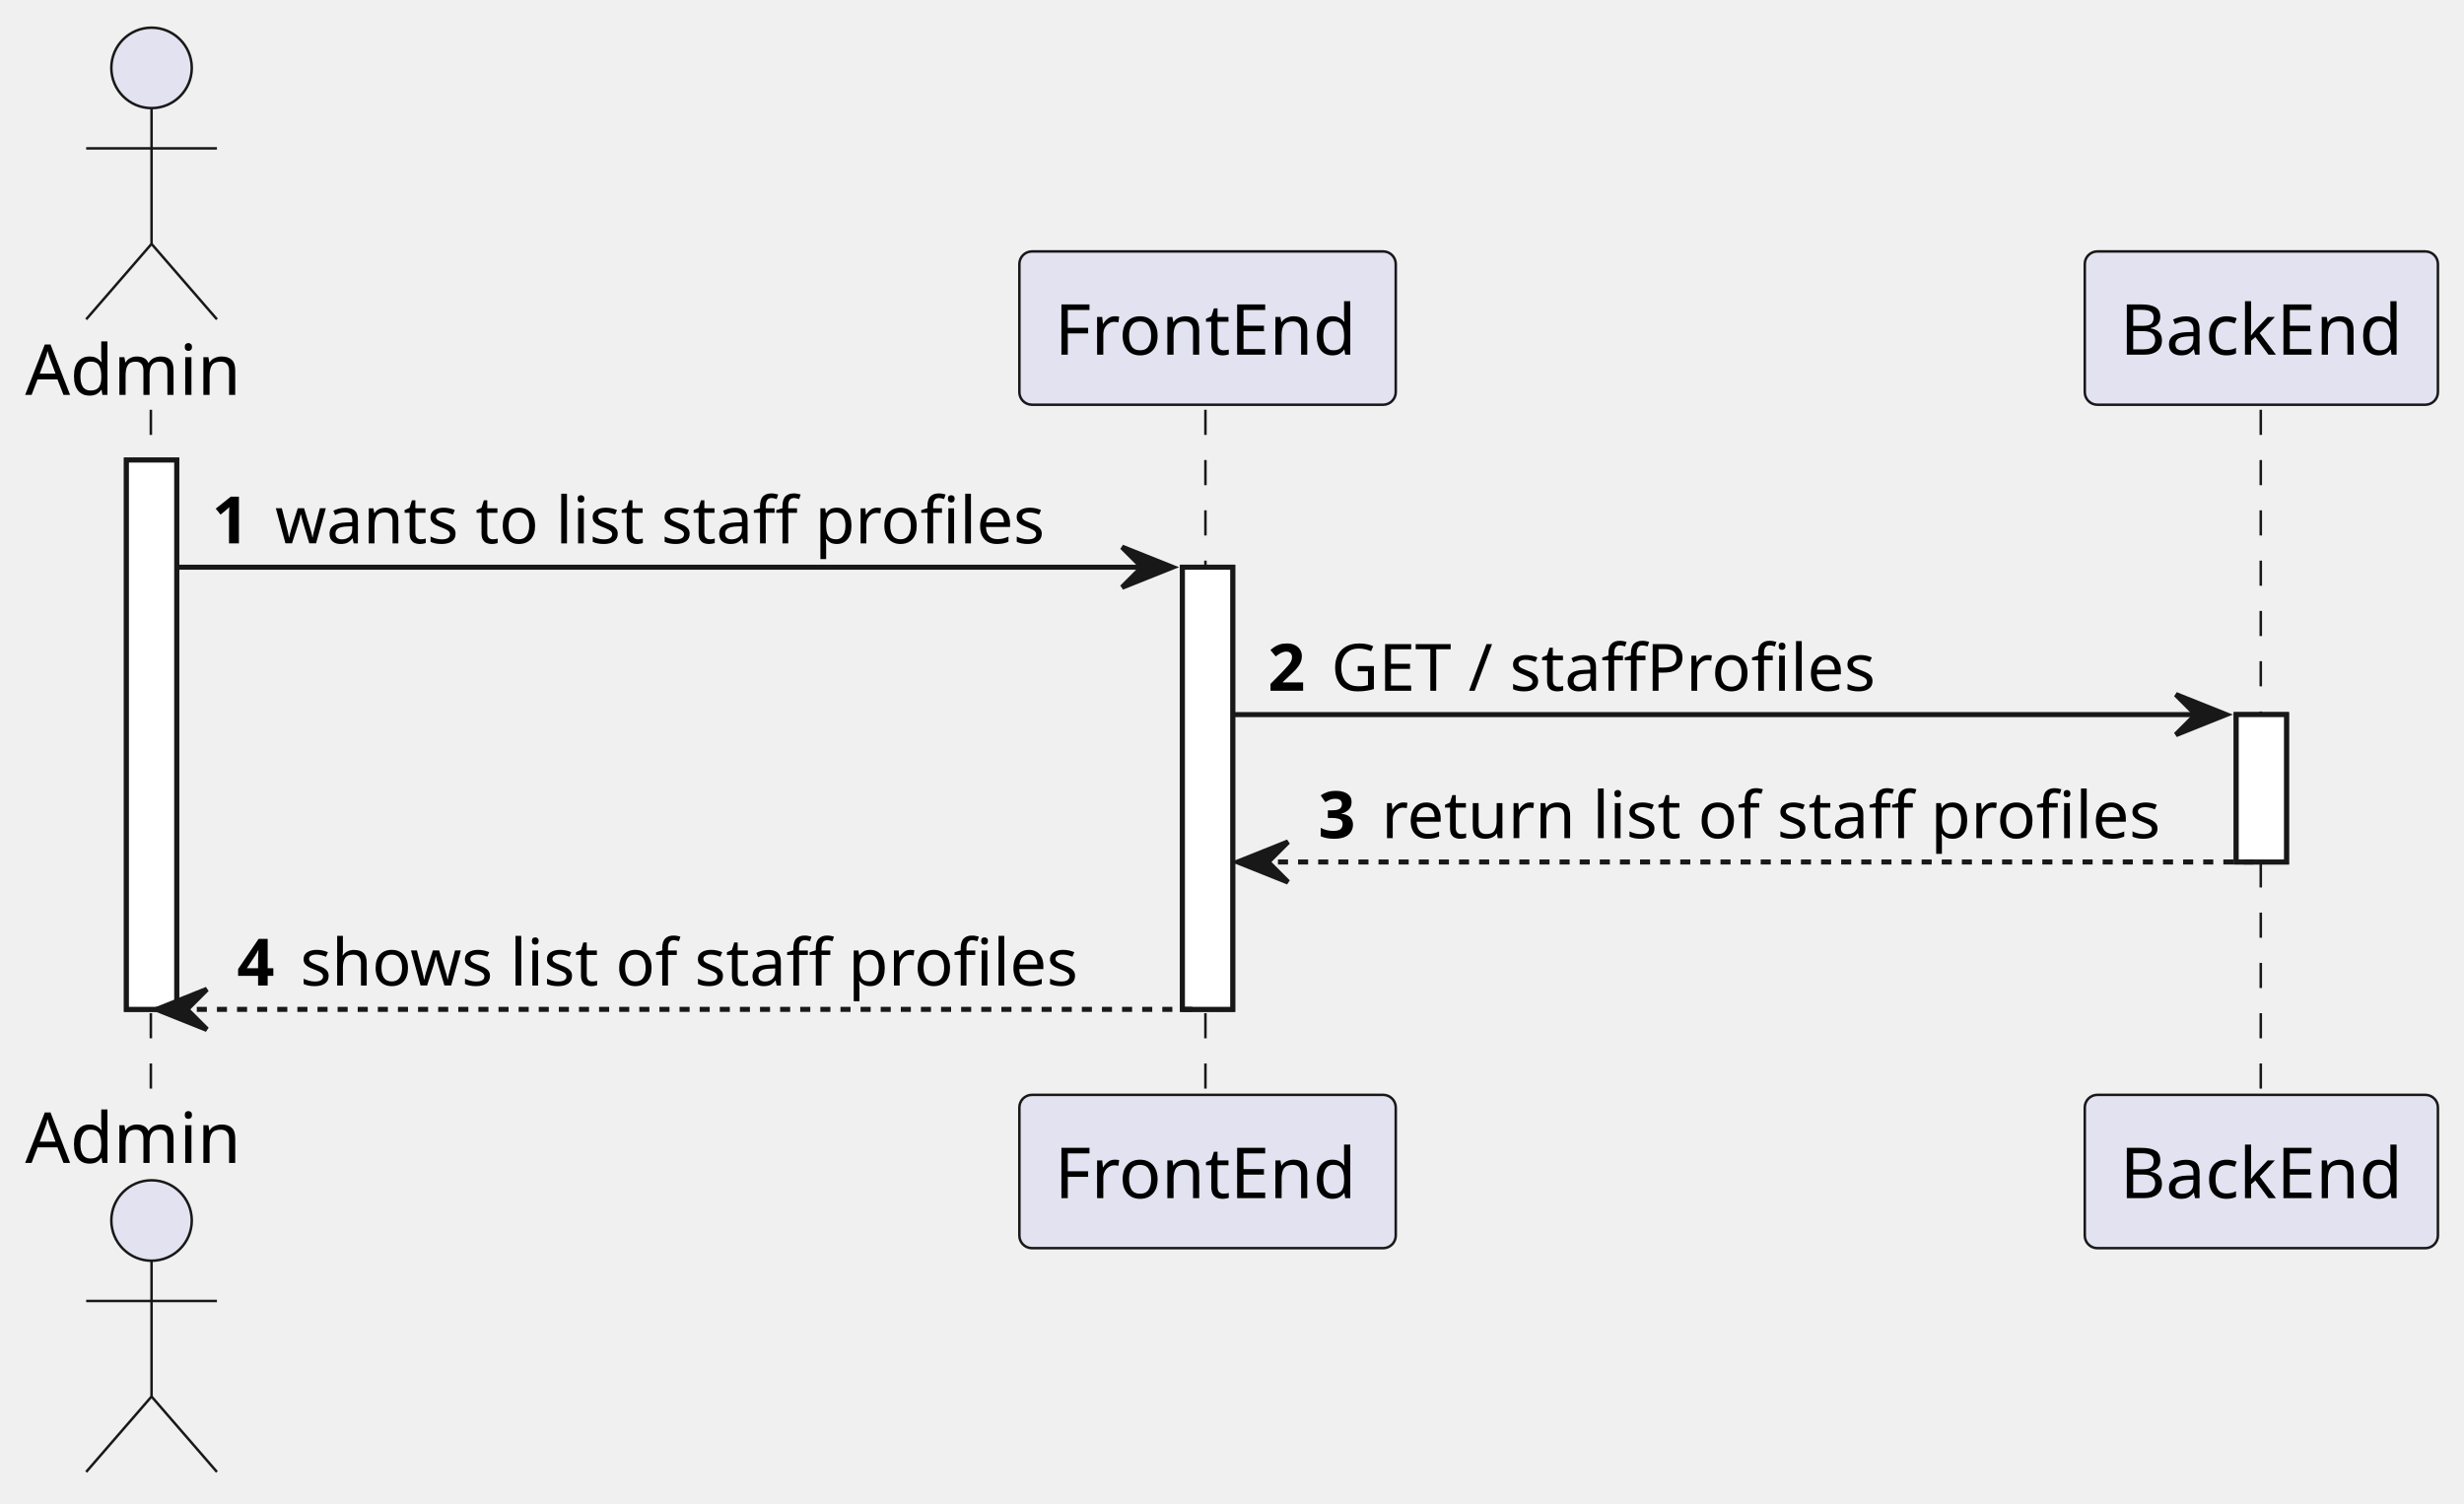
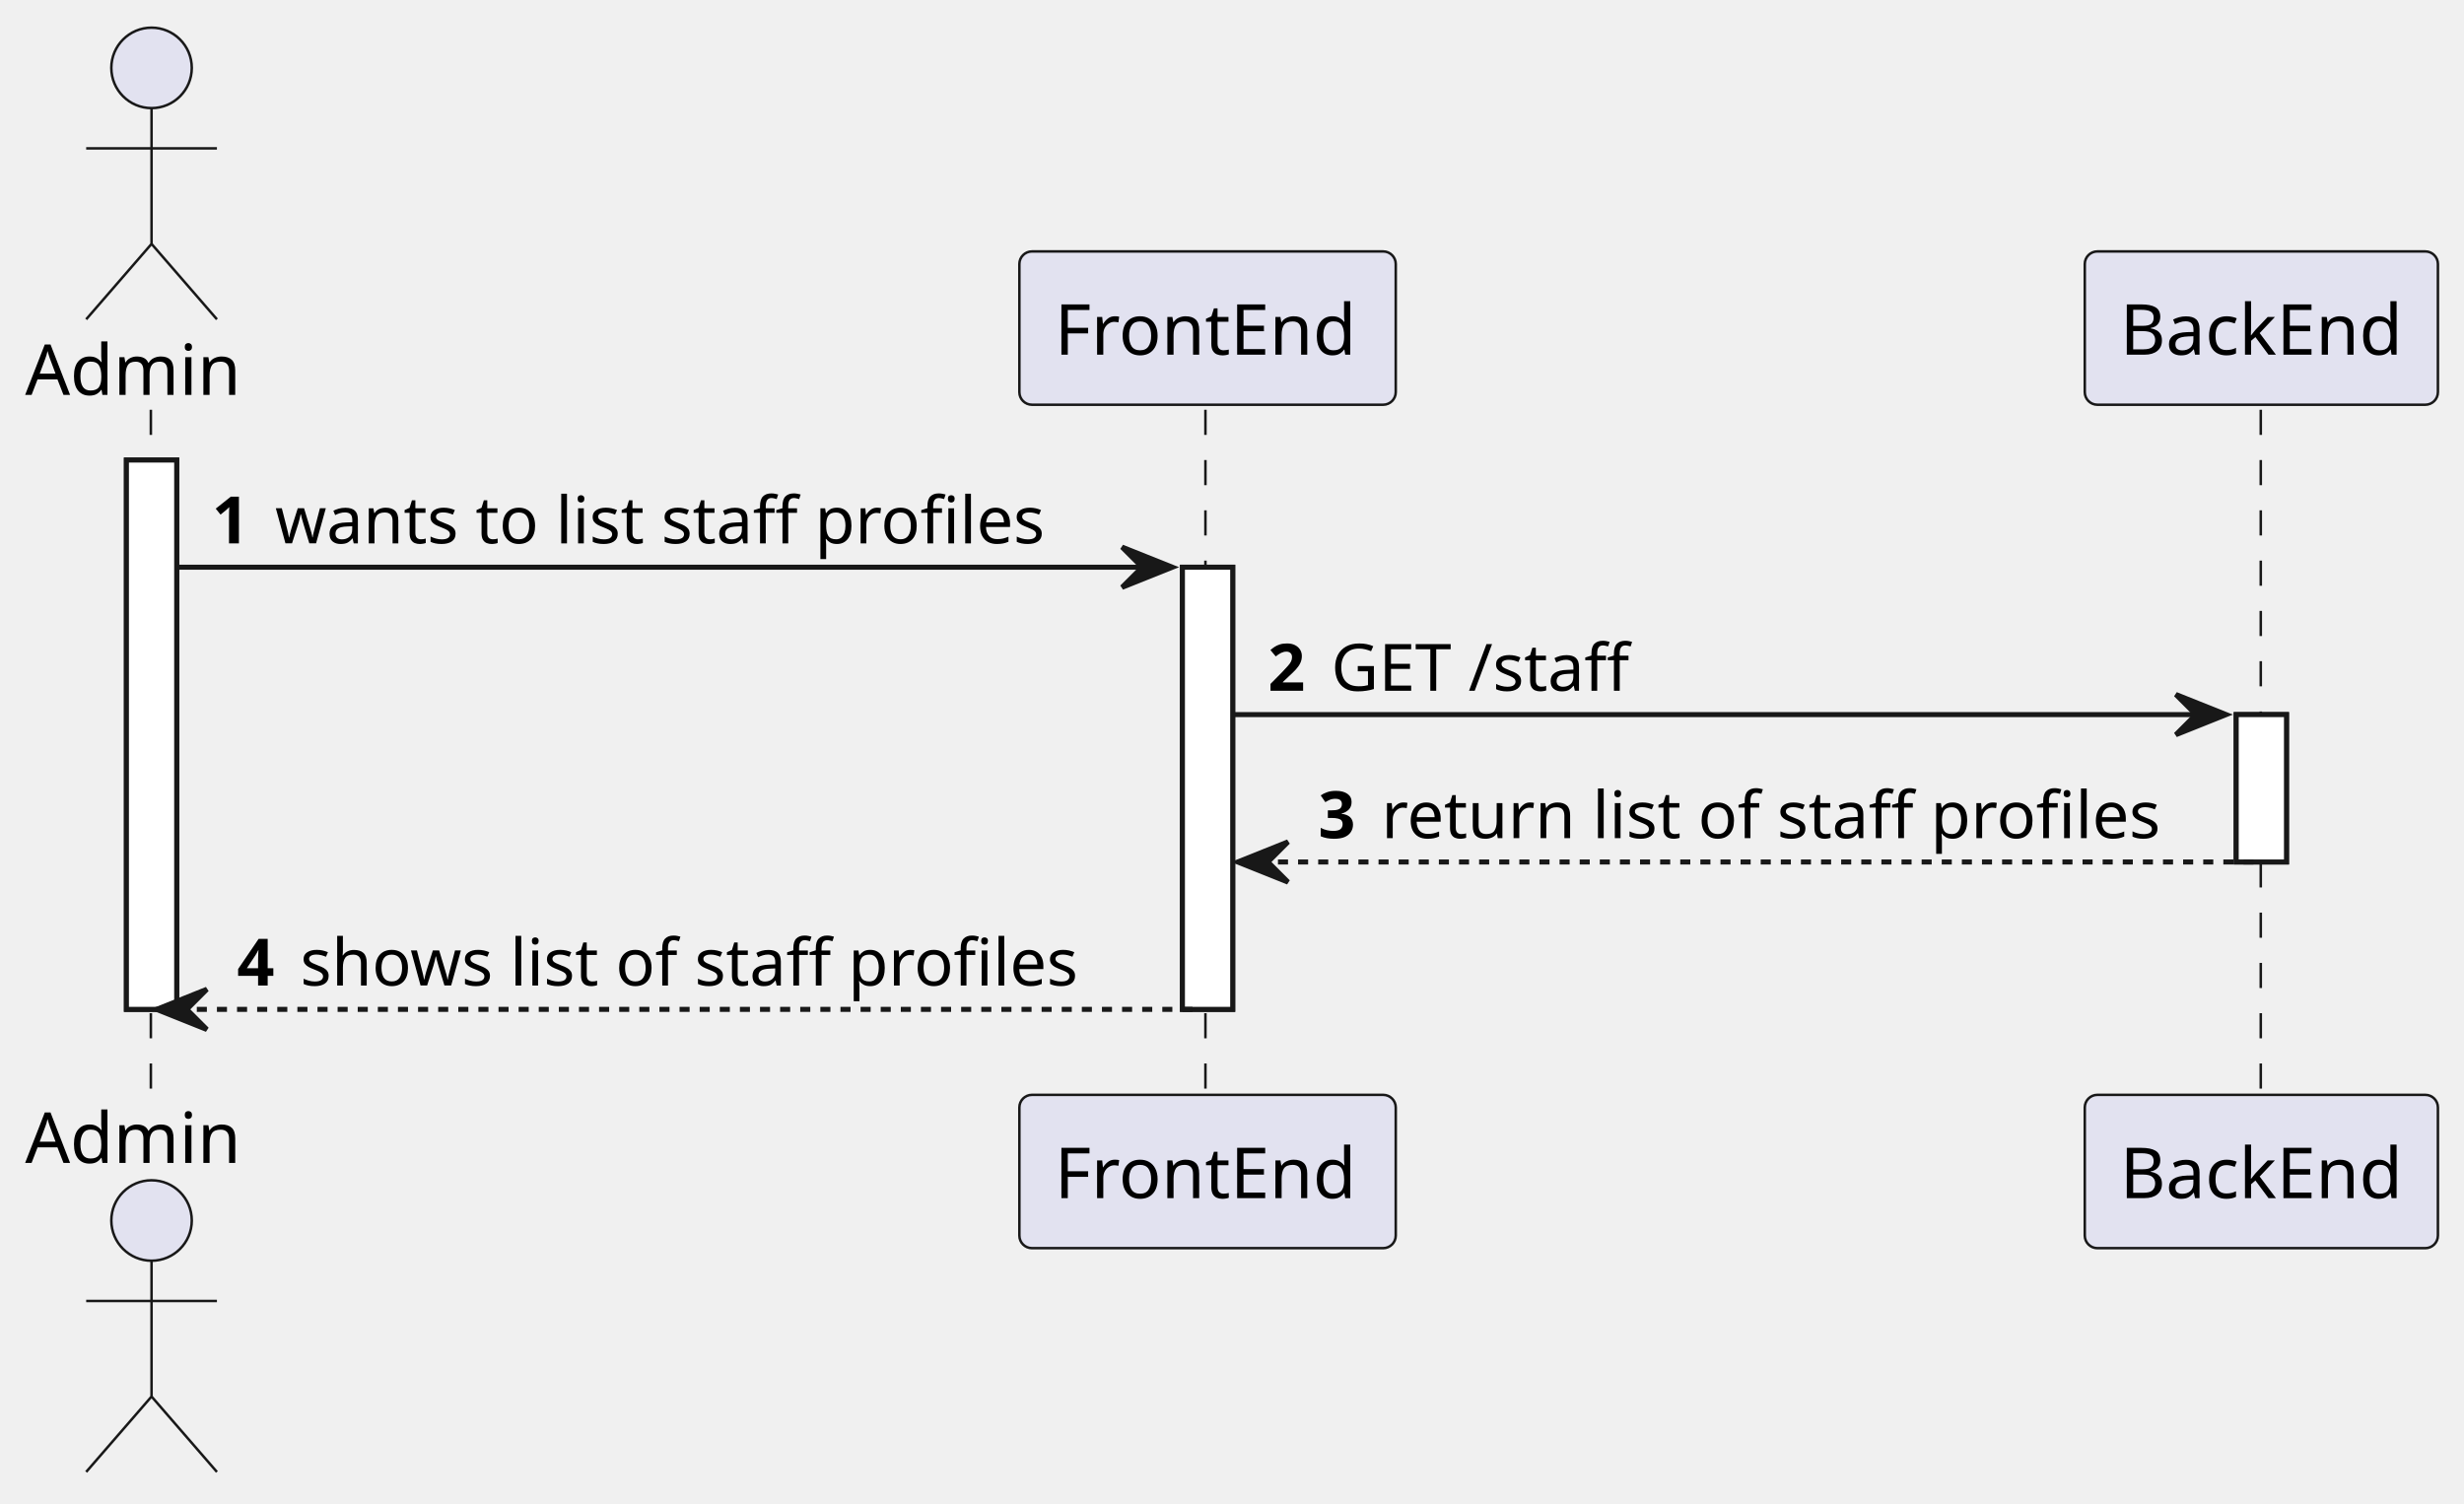
<svg xmlns="http://www.w3.org/2000/svg" contentStyleType="text/css" height="299px" preserveAspectRatio="none" style="width:490px;height:299px;background:#FFFFFF;" version="1.1" viewBox="0 0 490 299" width="490px" zoomAndPan="magnify">
  <defs />
  <g>
    <rect fill="#FFFFFF" height="109.242" style="stroke:#181818;stroke-width:1.0;" width="10" x="25.138" y="91.488" />
    <rect fill="#FFFFFF" height="87.932" style="stroke:#181818;stroke-width:1.0;" width="10" x="235.141" y="112.799" />
    <rect fill="#FFFFFF" height="29.311" style="stroke:#181818;stroke-width:1.0;" width="10" x="444.699" y="142.109" />
    <line style="stroke:#181818;stroke-width:0.5;stroke-dasharray:5.0,5.0;" x1="30" x2="30" y1="81.488" y2="218.731" />
    <line style="stroke:#181818;stroke-width:0.5;stroke-dasharray:5.0,5.0;" x1="239.717" x2="239.717" y1="81.488" y2="218.731" />
    <line style="stroke:#181818;stroke-width:0.5;stroke-dasharray:5.0,5.0;" x1="449.586" x2="449.586" y1="81.488" y2="218.731" />
    <text fill="#000000" font-family="sans-serif" font-size="14" lengthAdjust="spacing" textLength="44.276" x="5" y="78.535">Admin</text>
    <ellipse cx="30.138" cy="13.5" fill="#E2E2F0" rx="8" ry="8" style="stroke:#181818;stroke-width:0.5;" />
    <path d="M30.138,21.5 L30.138,48.5 M17.138,29.5 L43.138,29.5 M30.138,48.5 L17.138,63.5 M30.138,48.5 L43.138,63.5 " fill="none" style="stroke:#181818;stroke-width:0.5;" />
    <text fill="#000000" font-family="sans-serif" font-size="14" lengthAdjust="spacing" textLength="44.276" x="5" y="231.266">Admin</text>
    <ellipse cx="30.138" cy="242.719" fill="#E2E2F0" rx="8" ry="8" style="stroke:#181818;stroke-width:0.5;" />
    <path d="M30.138,250.719 L30.138,277.719 M17.138,258.719 L43.138,258.719 M30.138,277.719 L17.138,292.719 M30.138,277.719 L43.138,292.719 " fill="none" style="stroke:#181818;stroke-width:0.5;" />
    <rect fill="#E2E2F0" height="30.488" rx="2.5" ry="2.5" style="stroke:#181818;stroke-width:0.5;" width="74.847" x="202.717" y="50" />
    <text fill="#000000" font-family="sans-serif" font-size="14" lengthAdjust="spacing" textLength="60.847" x="209.717" y="70.535">FrontEnd</text>
    <rect fill="#E2E2F0" height="30.488" rx="2.5" ry="2.5" style="stroke:#181818;stroke-width:0.5;" width="74.847" x="202.717" y="217.731" />
    <text fill="#000000" font-family="sans-serif" font-size="14" lengthAdjust="spacing" textLength="60.847" x="209.717" y="238.266">FrontEnd</text>
    <rect fill="#E2E2F0" height="30.488" rx="2.5" ry="2.5" style="stroke:#181818;stroke-width:0.5;" width="70.226" x="414.586" y="50" />
    <text fill="#000000" font-family="sans-serif" font-size="14" lengthAdjust="spacing" textLength="56.226" x="421.586" y="70.535">BackEnd</text>
    <rect fill="#E2E2F0" height="30.488" rx="2.5" ry="2.5" style="stroke:#181818;stroke-width:0.5;" width="70.226" x="414.586" y="217.731" />
    <text fill="#000000" font-family="sans-serif" font-size="14" lengthAdjust="spacing" textLength="56.226" x="421.586" y="238.266">BackEnd</text>
    <rect fill="#FFFFFF" height="109.242" style="stroke:#181818;stroke-width:1.0;" width="10" x="25.138" y="91.488" />
    <rect fill="#FFFFFF" height="87.932" style="stroke:#181818;stroke-width:1.0;" width="10" x="235.141" y="112.799" />
    <rect fill="#FFFFFF" height="29.311" style="stroke:#181818;stroke-width:1.0;" width="10" x="444.699" y="142.109" />
    <polygon fill="#181818" points="223.141,108.799,233.141,112.799,223.141,116.799,227.141,112.799" style="stroke:#181818;stroke-width:1.0;" />
    <line style="stroke:#181818;stroke-width:1.0;" x1="35.138" x2="229.141" y1="112.799" y2="112.799" />
    <text fill="#000000" font-family="sans-serif" font-size="13" font-weight="bold" lengthAdjust="spacing" textLength="8.576" x="42.138" y="108.057">1</text>
    <text fill="#000000" font-family="sans-serif" font-size="13" lengthAdjust="spacing" textLength="160.939" x="54.714" y="108.057">wants to list staff profiles</text>
    <polygon fill="#181818" points="432.699,138.109,442.699,142.109,432.699,146.109,436.699,142.109" style="stroke:#181818;stroke-width:1.0;" />
    <line style="stroke:#181818;stroke-width:1.0;" x1="245.141" x2="438.699" y1="142.109" y2="142.109" />
    <text fill="#000000" font-family="sans-serif" font-size="13" font-weight="bold" lengthAdjust="spacing" textLength="8.576" x="252.141" y="137.367">2</text>
-     <text fill="#000000" font-family="sans-serif" font-size="13" lengthAdjust="spacing" textLength="114.588" x="264.716" y="137.367">GET / staffProfiles</text>
+     <text fill="#000000" font-family="sans-serif" font-size="13" lengthAdjust="spacing" textLength="63.819" x="264.716" y="137.367">GET /staff</text>
    <polygon fill="#181818" points="256.141,167.42,246.141,171.42,256.141,175.42,252.141,171.42" style="stroke:#181818;stroke-width:1.0;" />
    <line style="stroke:#181818;stroke-width:1.0;stroke-dasharray:2.0,2.0;" x1="250.141" x2="448.699" y1="171.42" y2="171.42" />
    <text fill="#000000" font-family="sans-serif" font-size="13" font-weight="bold" lengthAdjust="spacing" textLength="8.576" x="262.141" y="166.678">3</text>
    <text fill="#000000" font-family="sans-serif" font-size="13" lengthAdjust="spacing" textLength="162.982" x="274.716" y="166.678">return list of staff profiles</text>
    <polygon fill="#181818" points="41.138,196.731,31.138,200.731,41.138,204.731,37.138,200.731" style="stroke:#181818;stroke-width:1.0;" />
    <line style="stroke:#181818;stroke-width:1.0;stroke-dasharray:2.0,2.0;" x1="35.138" x2="239.141" y1="200.731" y2="200.731" />
    <text fill="#000000" font-family="sans-serif" font-size="13" font-weight="bold" lengthAdjust="spacing" textLength="8.576" x="47.138" y="195.988">4</text>
    <text fill="#000000" font-family="sans-serif" font-size="13" lengthAdjust="spacing" textLength="163.427" x="59.714" y="195.988">shows list of staff profiles</text>
  </g>
</svg>
